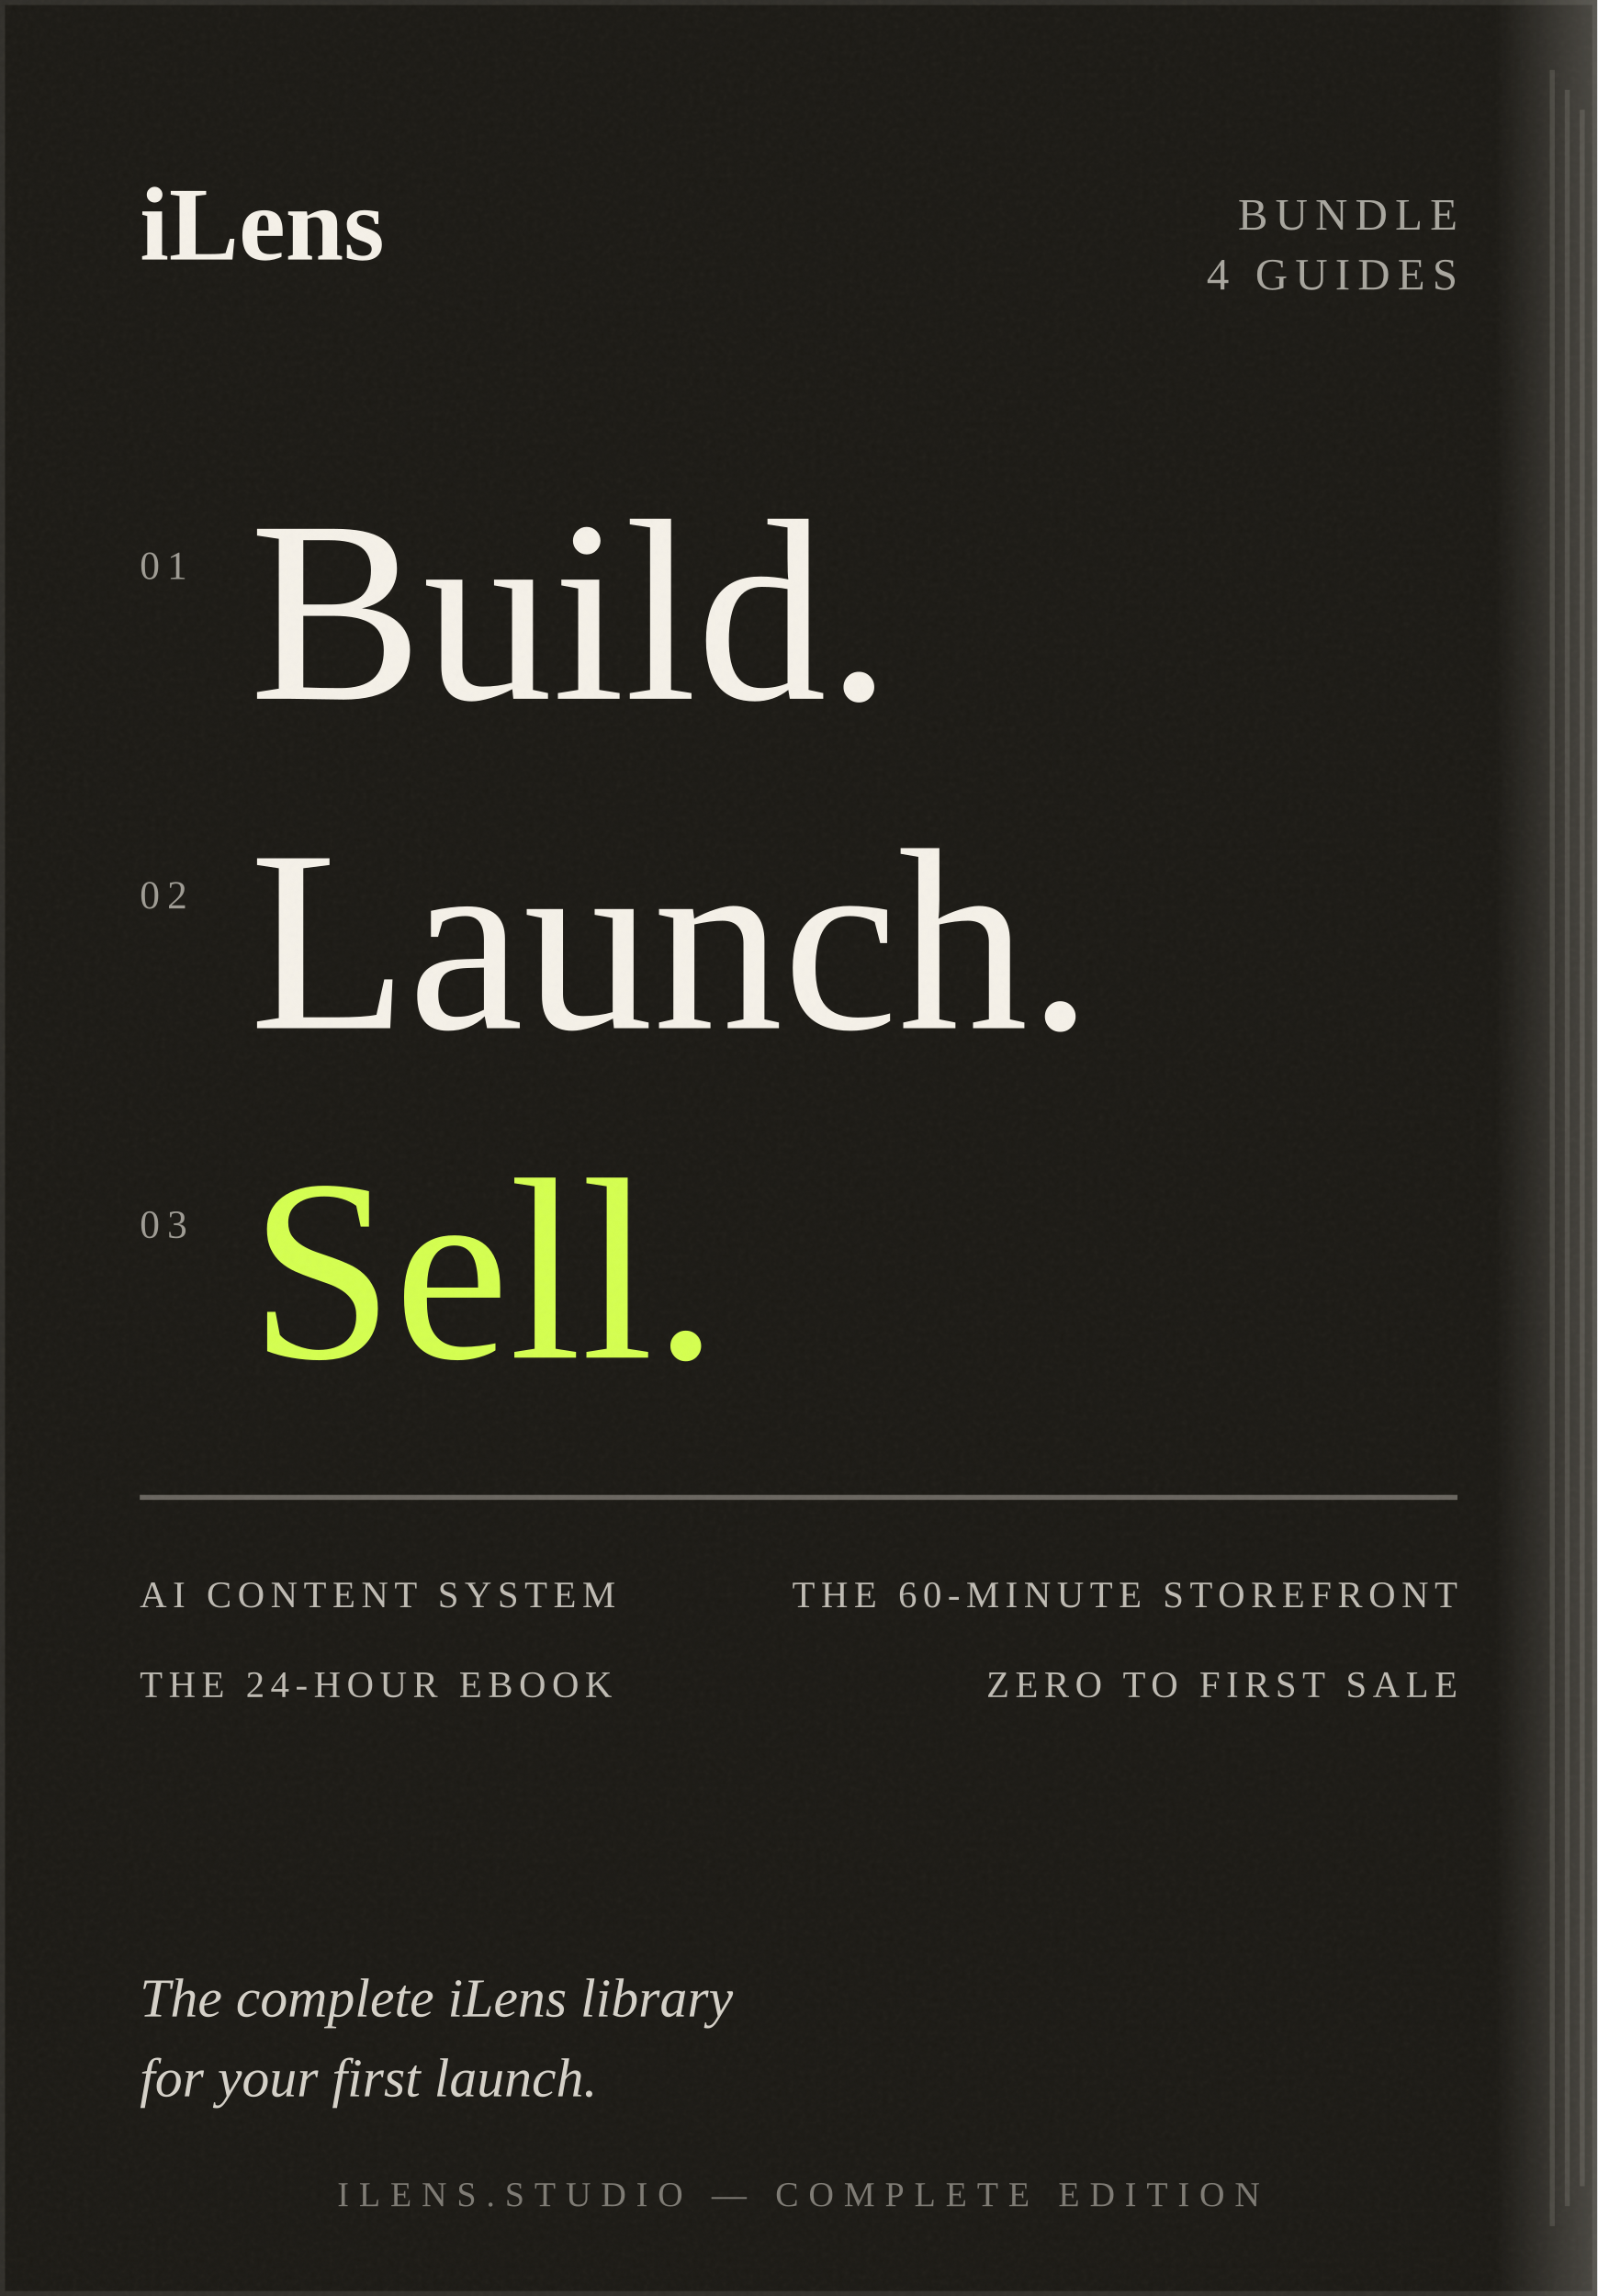
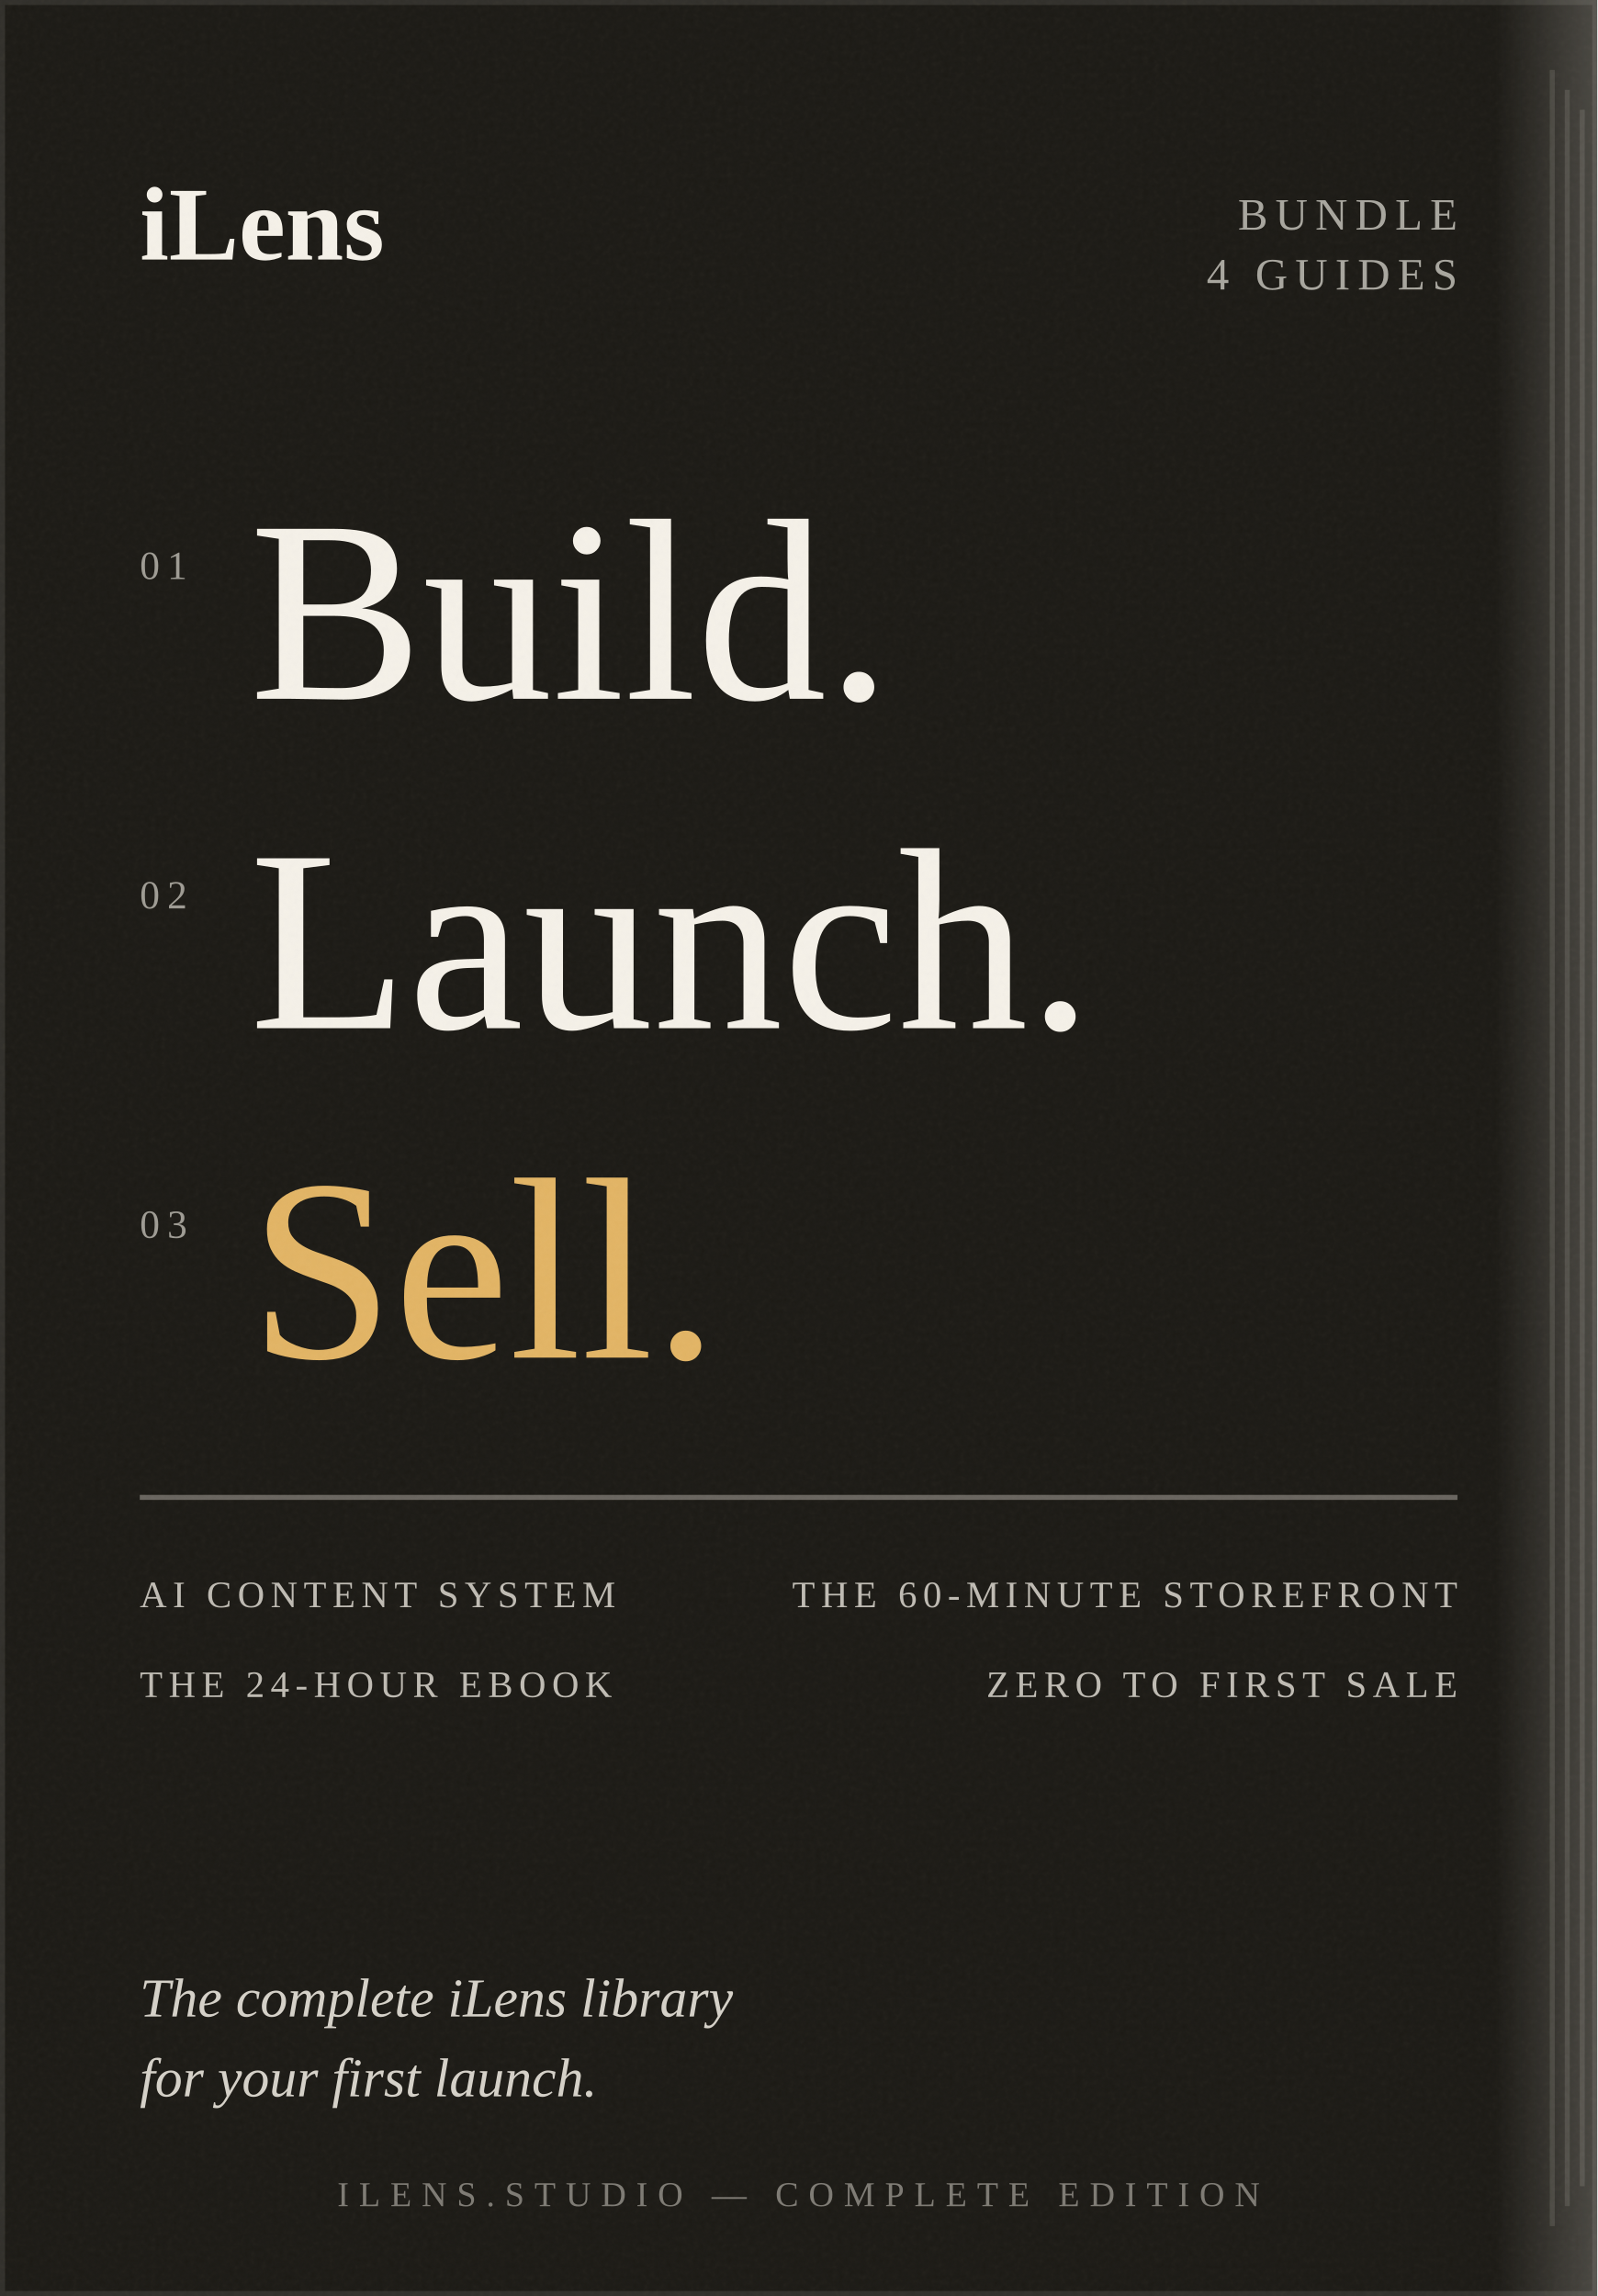
<svg xmlns="http://www.w3.org/2000/svg" viewBox="0 0 320 460" role="img" aria-label="Build. Launch. Sell. bundle cover">
  <defs>
    <filter id="grainC">
      <feTurbulence type="fractalNoise" baseFrequency="0.9" numOctaves="2" stitchTiles="stitch" result="n" />
      <feColorMatrix in="n" type="saturate" values="0" />
    </filter>
    <linearGradient id="spineC" x1="0" y1="0" x2="1" y2="0">
      <stop offset="0.94" stop-color="#F5F1E8" stop-opacity="0" />
      <stop offset="1" stop-color="#F5F1E8" stop-opacity="0.2" />
    </linearGradient>
  </defs>
  <rect width="320" height="460" fill="#1B1914" />
  <g font-family="Georgia, 'Iowan Old Style', 'Times New Roman', serif">
    <text x="28" y="52" font-size="21" font-weight="700" fill="#F5F1E8">iLens</text>
    <text x="292" y="46" font-size="9" letter-spacing="1.5" fill="#F5F1E8" fill-opacity="0.65" text-anchor="end">BUNDLE</text>
    <text x="292" y="58" font-size="9" letter-spacing="1.5" fill="#F5F1E8" fill-opacity="0.65" text-anchor="end">4 GUIDES</text>
    <g font-size="8" letter-spacing="1.5" fill="#F5F1E8" fill-opacity="0.6">
      <text x="28" y="116">01</text>
      <text x="28" y="182">02</text>
      <text x="28" y="248">03</text>
    </g>
    <g font-size="52" fill="#F5F1E8">
      <text x="50" y="140">Build.</text>
      <text x="50" y="206">Launch.</text>
-       <text x="50" y="272" fill="#D4FF4F">Sell.</text>
+       <text x="50" y="272" fill="#E2B464">Sell.</text>
    </g>
    <line x1="28" y1="300" x2="292" y2="300" stroke="#F5F1E8" stroke-opacity="0.35" />
    <g font-size="7.5" letter-spacing="1.2" fill="#F5F1E8" fill-opacity="0.75">
      <text x="28" y="322">AI CONTENT SYSTEM</text>
      <text x="292" y="322" text-anchor="end">THE 60-MINUTE STOREFRONT</text>
      <text x="28" y="340">THE 24-HOUR EBOOK</text>
      <text x="292" y="340" text-anchor="end">ZERO TO FIRST SALE</text>
    </g>
    <text x="28" y="404" font-size="11" font-style="italic" fill="#F5F1E8" fill-opacity="0.85">The complete iLens library</text>
    <text x="28" y="420" font-size="11" font-style="italic" fill="#F5F1E8" fill-opacity="0.85">for your first launch.</text>
    <text x="160" y="442" font-size="7" letter-spacing="2" fill="#F5F1E8" fill-opacity="0.45" text-anchor="middle">ILENS.STUDIO — COMPLETE EDITION</text>
  </g>
  <g stroke="#F5F1E8" stroke-opacity="0.12">
    <line x1="311" y1="14" x2="311" y2="446" />
    <line x1="314" y1="18" x2="314" y2="442" />
    <line x1="317" y1="22" x2="317" y2="438" />
  </g>
  <rect width="320" height="460" filter="url(#grainC)" opacity="0.05" />
  <rect width="320" height="460" fill="url(#spineC)" />
  <rect x="0.5" y="0.5" width="319" height="459" fill="none" stroke="#F5F1E8" stroke-opacity="0.1" />
</svg>
